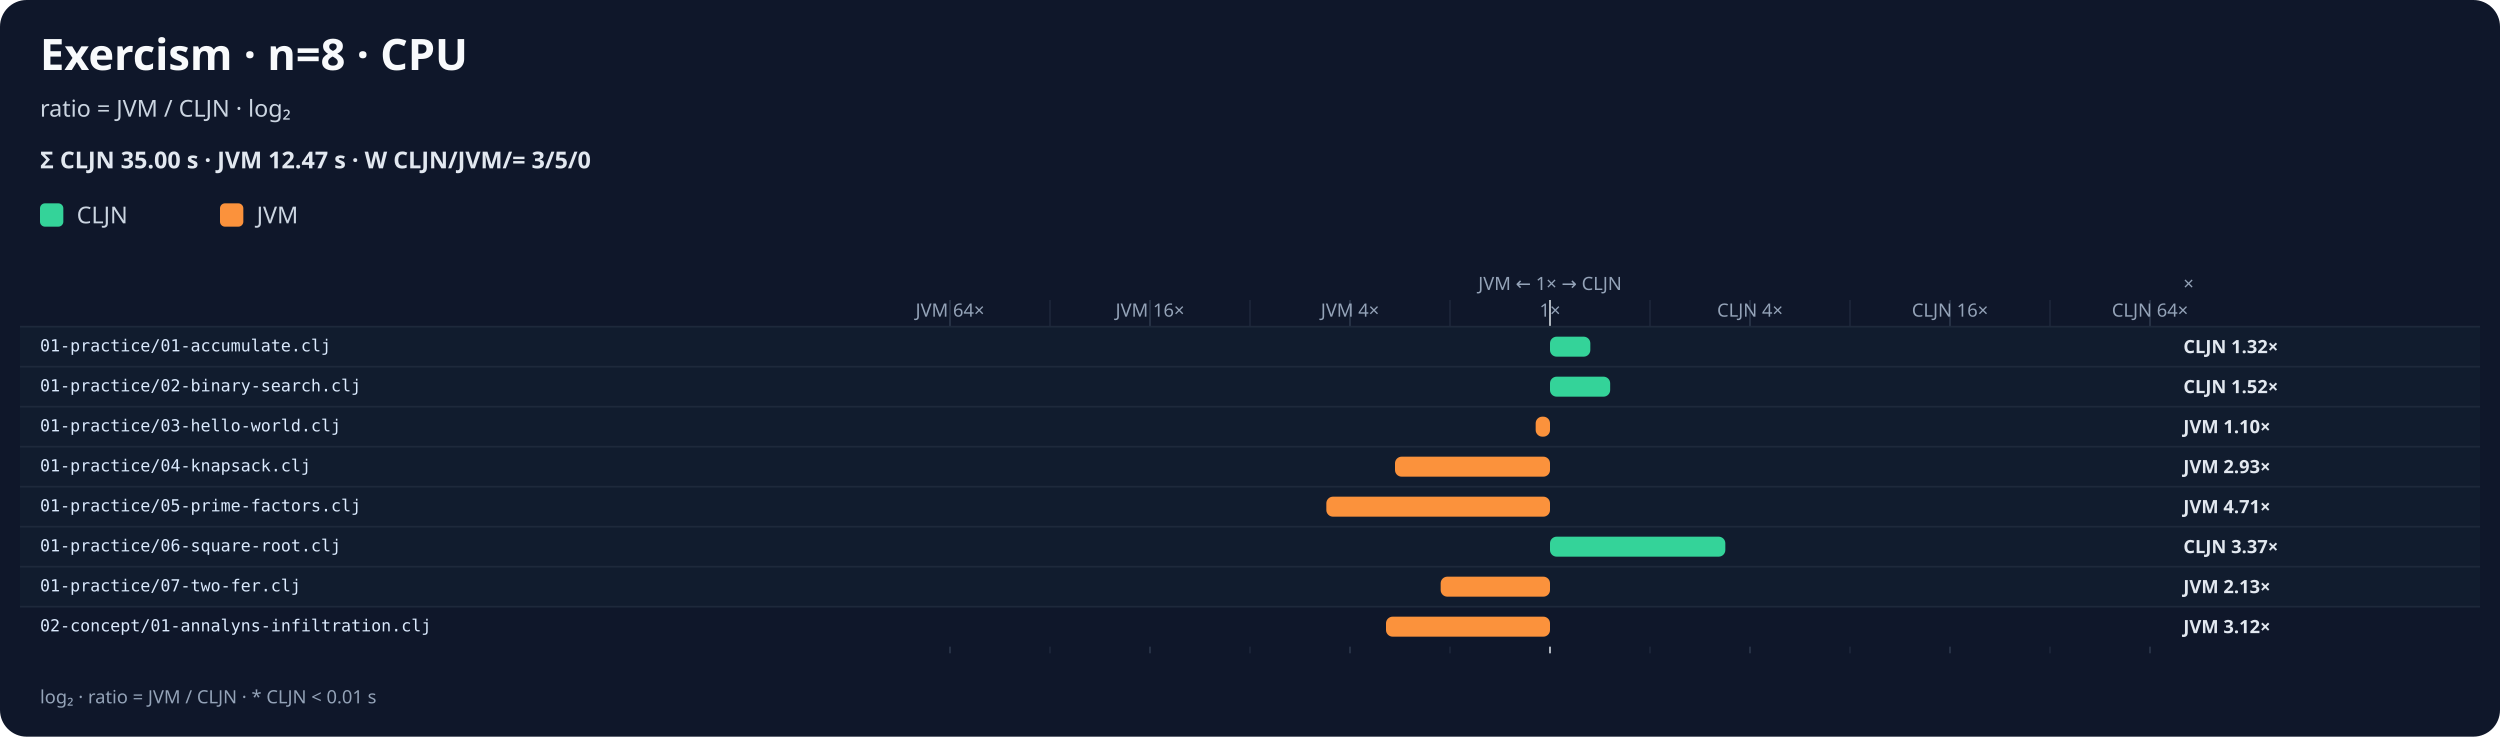
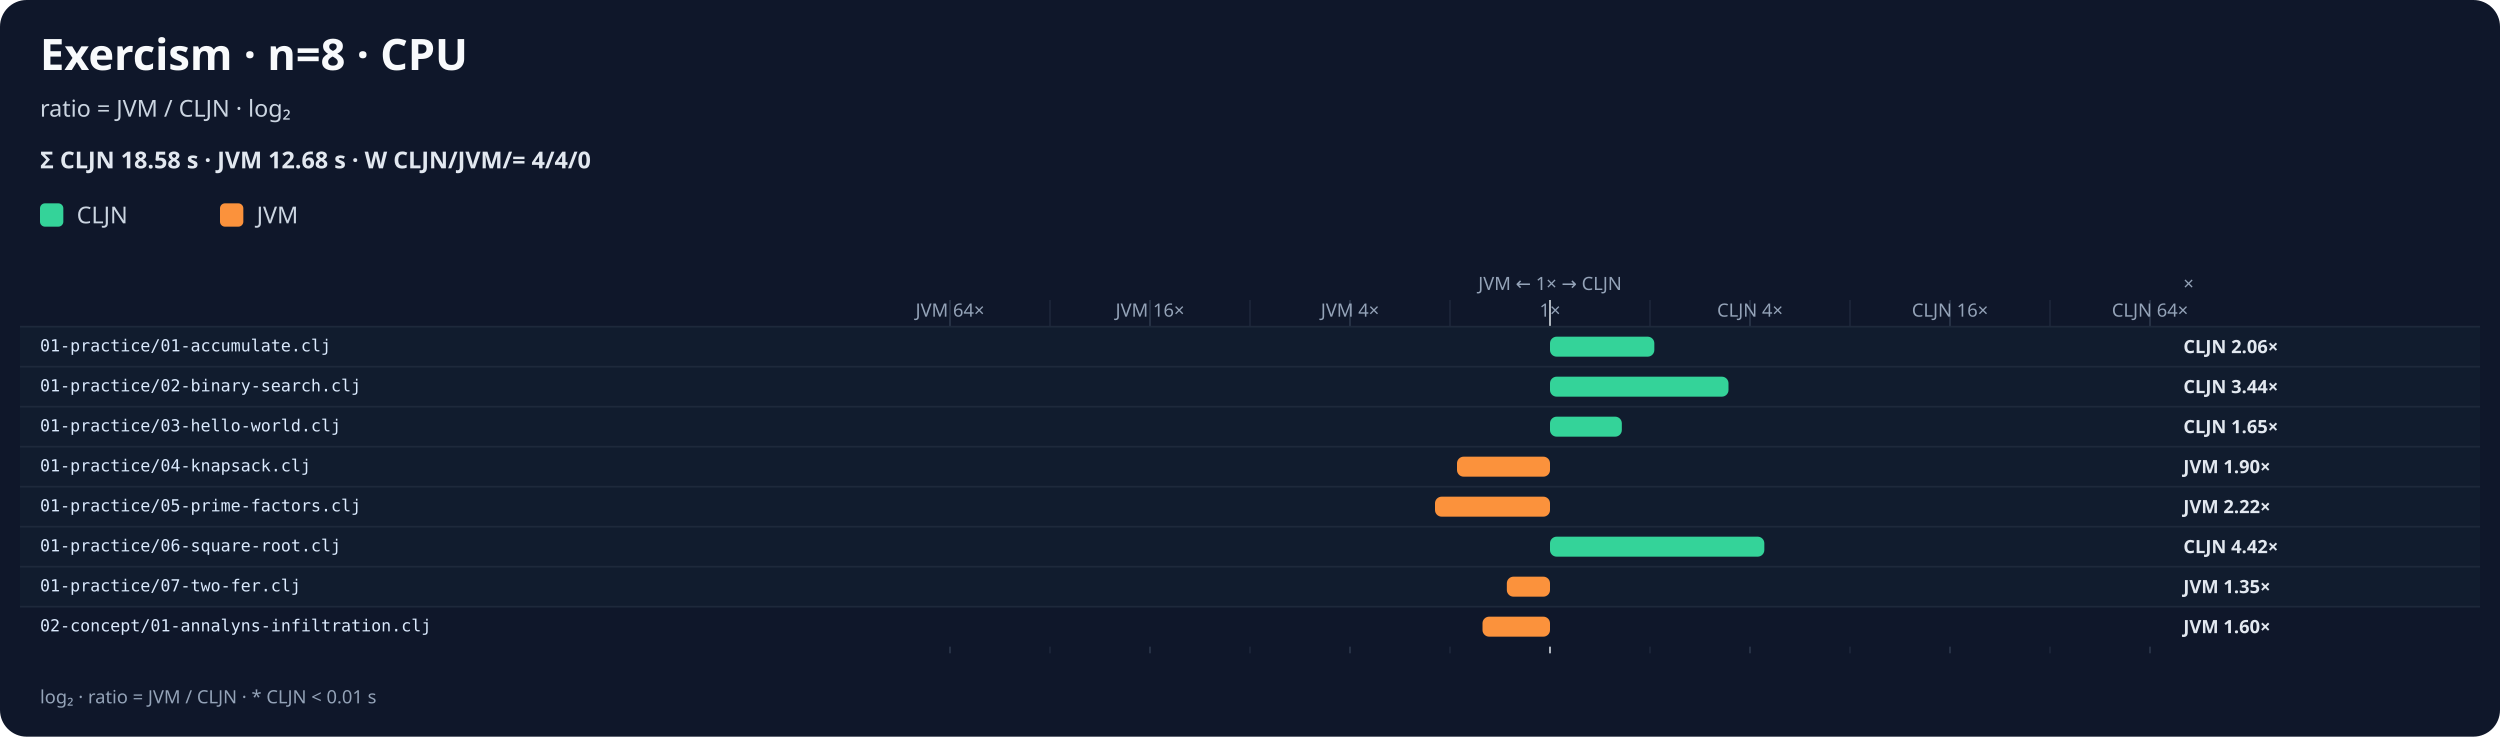
<svg xmlns="http://www.w3.org/2000/svg" width="1500" height="442" viewBox="0 0 1500 442" role="img" aria-labelledby="chart-title chart-desc">
  <style>
.title { fill: #f8fafc; font: 700 26px system-ui, sans-serif; }
.subtitle { fill: #cbd5e1; font: 14px system-ui, sans-serif; }
.summary { fill: #e2e8f0; font: 600 14px system-ui, sans-serif; }
.label { fill: #dbeafe; font: 10px ui-monospace, SFMono-Regular, Consolas, monospace; }
.value { fill: #e2e8f0; font: 600 11px system-ui, sans-serif; }
.axis { fill: #94a3b8; font: 11px system-ui, sans-serif; }
.footer { fill: #94a3b8; font: 11px system-ui, sans-serif; }
</style>
  <rect width="1500" height="442" rx="16" fill="#0f172a" />
  <text x="24" y="42" class="title">Exercism · n=8 · CPU</text>
  <text x="24" y="70" class="subtitle">ratio = JVM / CLJN · log₂</text>
-   <text x="24" y="101" class="summary">Σ CLJN 35.00 s · JVM 12.47 s · W CLJN/JVM/= 3/5/0</text>
+   <text x="24" y="101" class="summary">Σ CLJN 18.58 s · JVM 12.68 s · W CLJN/JVM/= 4/4/0</text>
  <rect x="24" y="122" width="14" height="14" rx="3" fill="#34d399" />
  <text x="46" y="134" class="subtitle">CLJN</text>
  <rect x="132" y="122" width="14" height="14" rx="3" fill="#fb923c" />
  <text x="154" y="134" class="subtitle">JVM</text>
  <text x="930" y="174" class="axis" text-anchor="middle">JVM ← 1× → CLJN</text>
  <text x="1310" y="174" class="axis">×</text>
  <line x1="570.0" y1="180" x2="570.0" y2="392" stroke="#334155" opacity="0.75" />
  <text x="570.0" y="190" class="axis" text-anchor="middle">JVM 64×</text>
  <line x1="630.0" y1="180" x2="630.0" y2="392" stroke="#334155" opacity="0.35" />
  <line x1="690.0" y1="180" x2="690.0" y2="392" stroke="#334155" opacity="0.75" />
  <text x="690.0" y="190" class="axis" text-anchor="middle">JVM 16×</text>
  <line x1="750.0" y1="180" x2="750.0" y2="392" stroke="#334155" opacity="0.35" />
  <line x1="810.0" y1="180" x2="810.0" y2="392" stroke="#334155" opacity="0.75" />
  <text x="810.0" y="190" class="axis" text-anchor="middle">JVM 4×</text>
  <line x1="870.0" y1="180" x2="870.0" y2="392" stroke="#334155" opacity="0.35" />
  <line x1="930.0" y1="180" x2="930.0" y2="392" stroke="#e2e8f0" opacity="0.90" />
  <text x="930.0" y="190" class="axis" text-anchor="middle">1×</text>
  <line x1="990.0" y1="180" x2="990.0" y2="392" stroke="#334155" opacity="0.35" />
  <line x1="1050.0" y1="180" x2="1050.0" y2="392" stroke="#334155" opacity="0.75" />
  <text x="1050.0" y="190" class="axis" text-anchor="middle">CLJN 4×</text>
  <line x1="1110.0" y1="180" x2="1110.0" y2="392" stroke="#334155" opacity="0.35" />
  <line x1="1170.0" y1="180" x2="1170.0" y2="392" stroke="#334155" opacity="0.75" />
  <text x="1170.0" y="190" class="axis" text-anchor="middle">CLJN 16×</text>
  <line x1="1230.0" y1="180" x2="1230.0" y2="392" stroke="#334155" opacity="0.35" />
  <line x1="1290.0" y1="180" x2="1290.0" y2="392" stroke="#334155" opacity="0.75" />
  <text x="1290.0" y="190" class="axis" text-anchor="middle">CLJN 64×</text>
  <rect x="12" y="196" width="1476" height="24" fill="#111c2e" />
  <line x1="12" y1="196" x2="1488" y2="196" stroke="#1e293b" />
  <text x="24" y="208.0" class="label" dominant-baseline="middle">01-practice/01-accumulate.clj</text>
-   <rect x="930.0" y="202.0" width="24.2" height="12" rx="4" fill="#34d399" />
-   <text x="1310" y="208.0" class="value" dominant-baseline="middle">CLJN 1.32×</text>
+   <rect x="930.0" y="202.0" width="62.6" height="12" rx="4" fill="#34d399" />
+   <text x="1310" y="208.0" class="value" dominant-baseline="middle">CLJN 2.06×</text>
  <rect x="12" y="220" width="1476" height="24" fill="#111c2e" />
  <line x1="12" y1="220" x2="1488" y2="220" stroke="#1e293b" />
  <text x="24" y="232.0" class="label" dominant-baseline="middle">01-practice/02-binary-search.clj</text>
-   <rect x="930.0" y="226.0" width="36.1" height="12" rx="4" fill="#34d399" />
-   <text x="1310" y="232.0" class="value" dominant-baseline="middle">CLJN 1.52×</text>
+   <rect x="930.0" y="226.0" width="107.1" height="12" rx="4" fill="#34d399" />
+   <text x="1310" y="232.0" class="value" dominant-baseline="middle">CLJN 3.44×</text>
  <rect x="12" y="244" width="1476" height="24" fill="#111c2e" />
  <line x1="12" y1="244" x2="1488" y2="244" stroke="#1e293b" />
  <text x="24" y="256.0" class="label" dominant-baseline="middle">01-practice/03-hello-world.clj</text>
-   <rect x="921.4" y="250.0" width="8.6" height="12" rx="4" fill="#fb923c" />
-   <text x="1310" y="256.0" class="value" dominant-baseline="middle">JVM 1.10×</text>
+   <rect x="930.0" y="250.0" width="43.1" height="12" rx="4" fill="#34d399" />
+   <text x="1310" y="256.0" class="value" dominant-baseline="middle">CLJN 1.65×</text>
  <rect x="12" y="268" width="1476" height="24" fill="#111c2e" />
  <line x1="12" y1="268" x2="1488" y2="268" stroke="#1e293b" />
  <text x="24" y="280.0" class="label" dominant-baseline="middle">01-practice/04-knapsack.clj</text>
-   <rect x="837.0" y="274.0" width="93.0" height="12" rx="4" fill="#fb923c" />
-   <text x="1310" y="280.0" class="value" dominant-baseline="middle">JVM 2.93×</text>
+   <rect x="874.2" y="274.0" width="55.8" height="12" rx="4" fill="#fb923c" />
+   <text x="1310" y="280.0" class="value" dominant-baseline="middle">JVM 1.90×</text>
  <rect x="12" y="292" width="1476" height="24" fill="#111c2e" />
  <line x1="12" y1="292" x2="1488" y2="292" stroke="#1e293b" />
  <text x="24" y="304.0" class="label" dominant-baseline="middle">01-practice/05-prime-factors.clj</text>
-   <rect x="795.8" y="298.0" width="134.2" height="12" rx="4" fill="#fb923c" />
-   <text x="1310" y="304.0" class="value" dominant-baseline="middle">JVM 4.71×</text>
+   <rect x="861.0" y="298.0" width="69.0" height="12" rx="4" fill="#fb923c" />
+   <text x="1310" y="304.0" class="value" dominant-baseline="middle">JVM 2.22×</text>
  <rect x="12" y="316" width="1476" height="24" fill="#111c2e" />
  <line x1="12" y1="316" x2="1488" y2="316" stroke="#1e293b" />
  <text x="24" y="328.0" class="label" dominant-baseline="middle">01-practice/06-square-root.clj</text>
-   <rect x="930.0" y="322.0" width="105.2" height="12" rx="4" fill="#34d399" />
-   <text x="1310" y="328.0" class="value" dominant-baseline="middle">CLJN 3.37×</text>
+   <rect x="930.0" y="322.0" width="128.6" height="12" rx="4" fill="#34d399" />
+   <text x="1310" y="328.0" class="value" dominant-baseline="middle">CLJN 4.42×</text>
  <rect x="12" y="340" width="1476" height="24" fill="#111c2e" />
  <line x1="12" y1="340" x2="1488" y2="340" stroke="#1e293b" />
  <text x="24" y="352.0" class="label" dominant-baseline="middle">01-practice/07-two-fer.clj</text>
-   <rect x="864.4" y="346.0" width="65.6" height="12" rx="4" fill="#fb923c" />
-   <text x="1310" y="352.0" class="value" dominant-baseline="middle">JVM 2.13×</text>
+   <rect x="904.1" y="346.0" width="25.9" height="12" rx="4" fill="#fb923c" />
+   <text x="1310" y="352.0" class="value" dominant-baseline="middle">JVM 1.35×</text>
  <rect x="12" y="364" width="1476" height="24" fill="#0f172a" />
  <line x1="12" y1="364" x2="1488" y2="364" stroke="#1e293b" />
  <text x="24" y="376.0" class="label" dominant-baseline="middle">02-concept/01-annalyns-infiltration.clj</text>
-   <rect x="831.6" y="370.0" width="98.4" height="12" rx="4" fill="#fb923c" />
-   <text x="1310" y="376.0" class="value" dominant-baseline="middle">JVM 3.12×</text>
+   <rect x="889.5" y="370.0" width="40.5" height="12" rx="4" fill="#fb923c" />
+   <text x="1310" y="376.0" class="value" dominant-baseline="middle">JVM 1.60×</text>
  <text x="24" y="422" class="footer">log₂ · ratio = JVM / CLJN · * CLJN &lt; 0.01 s</text>
</svg>
